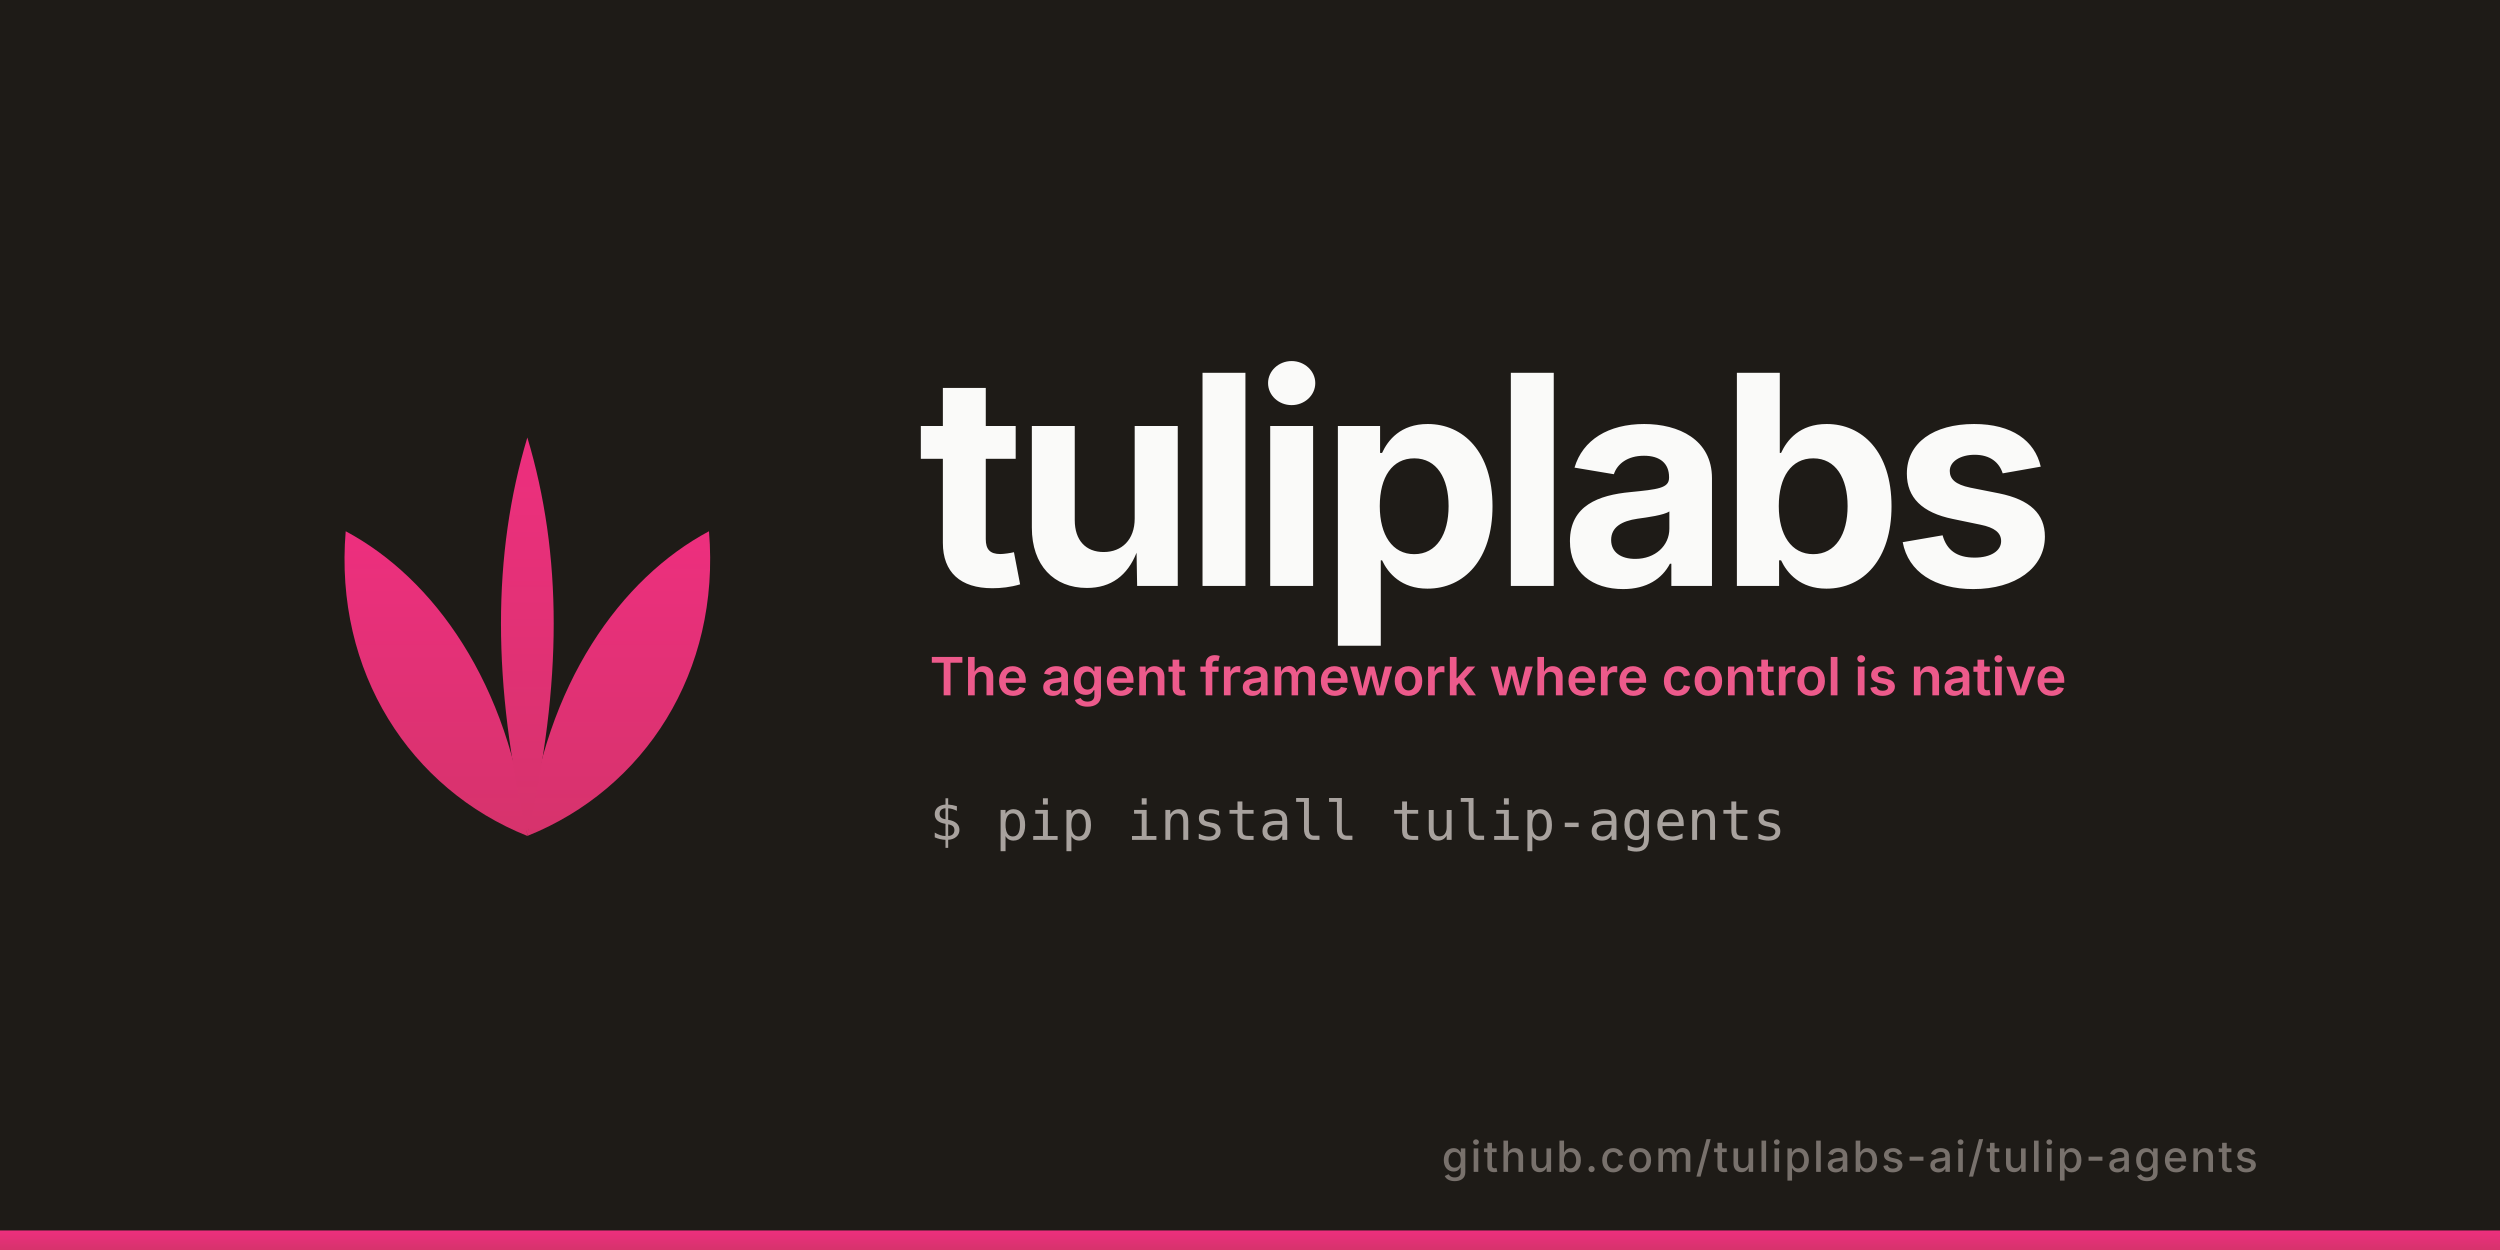
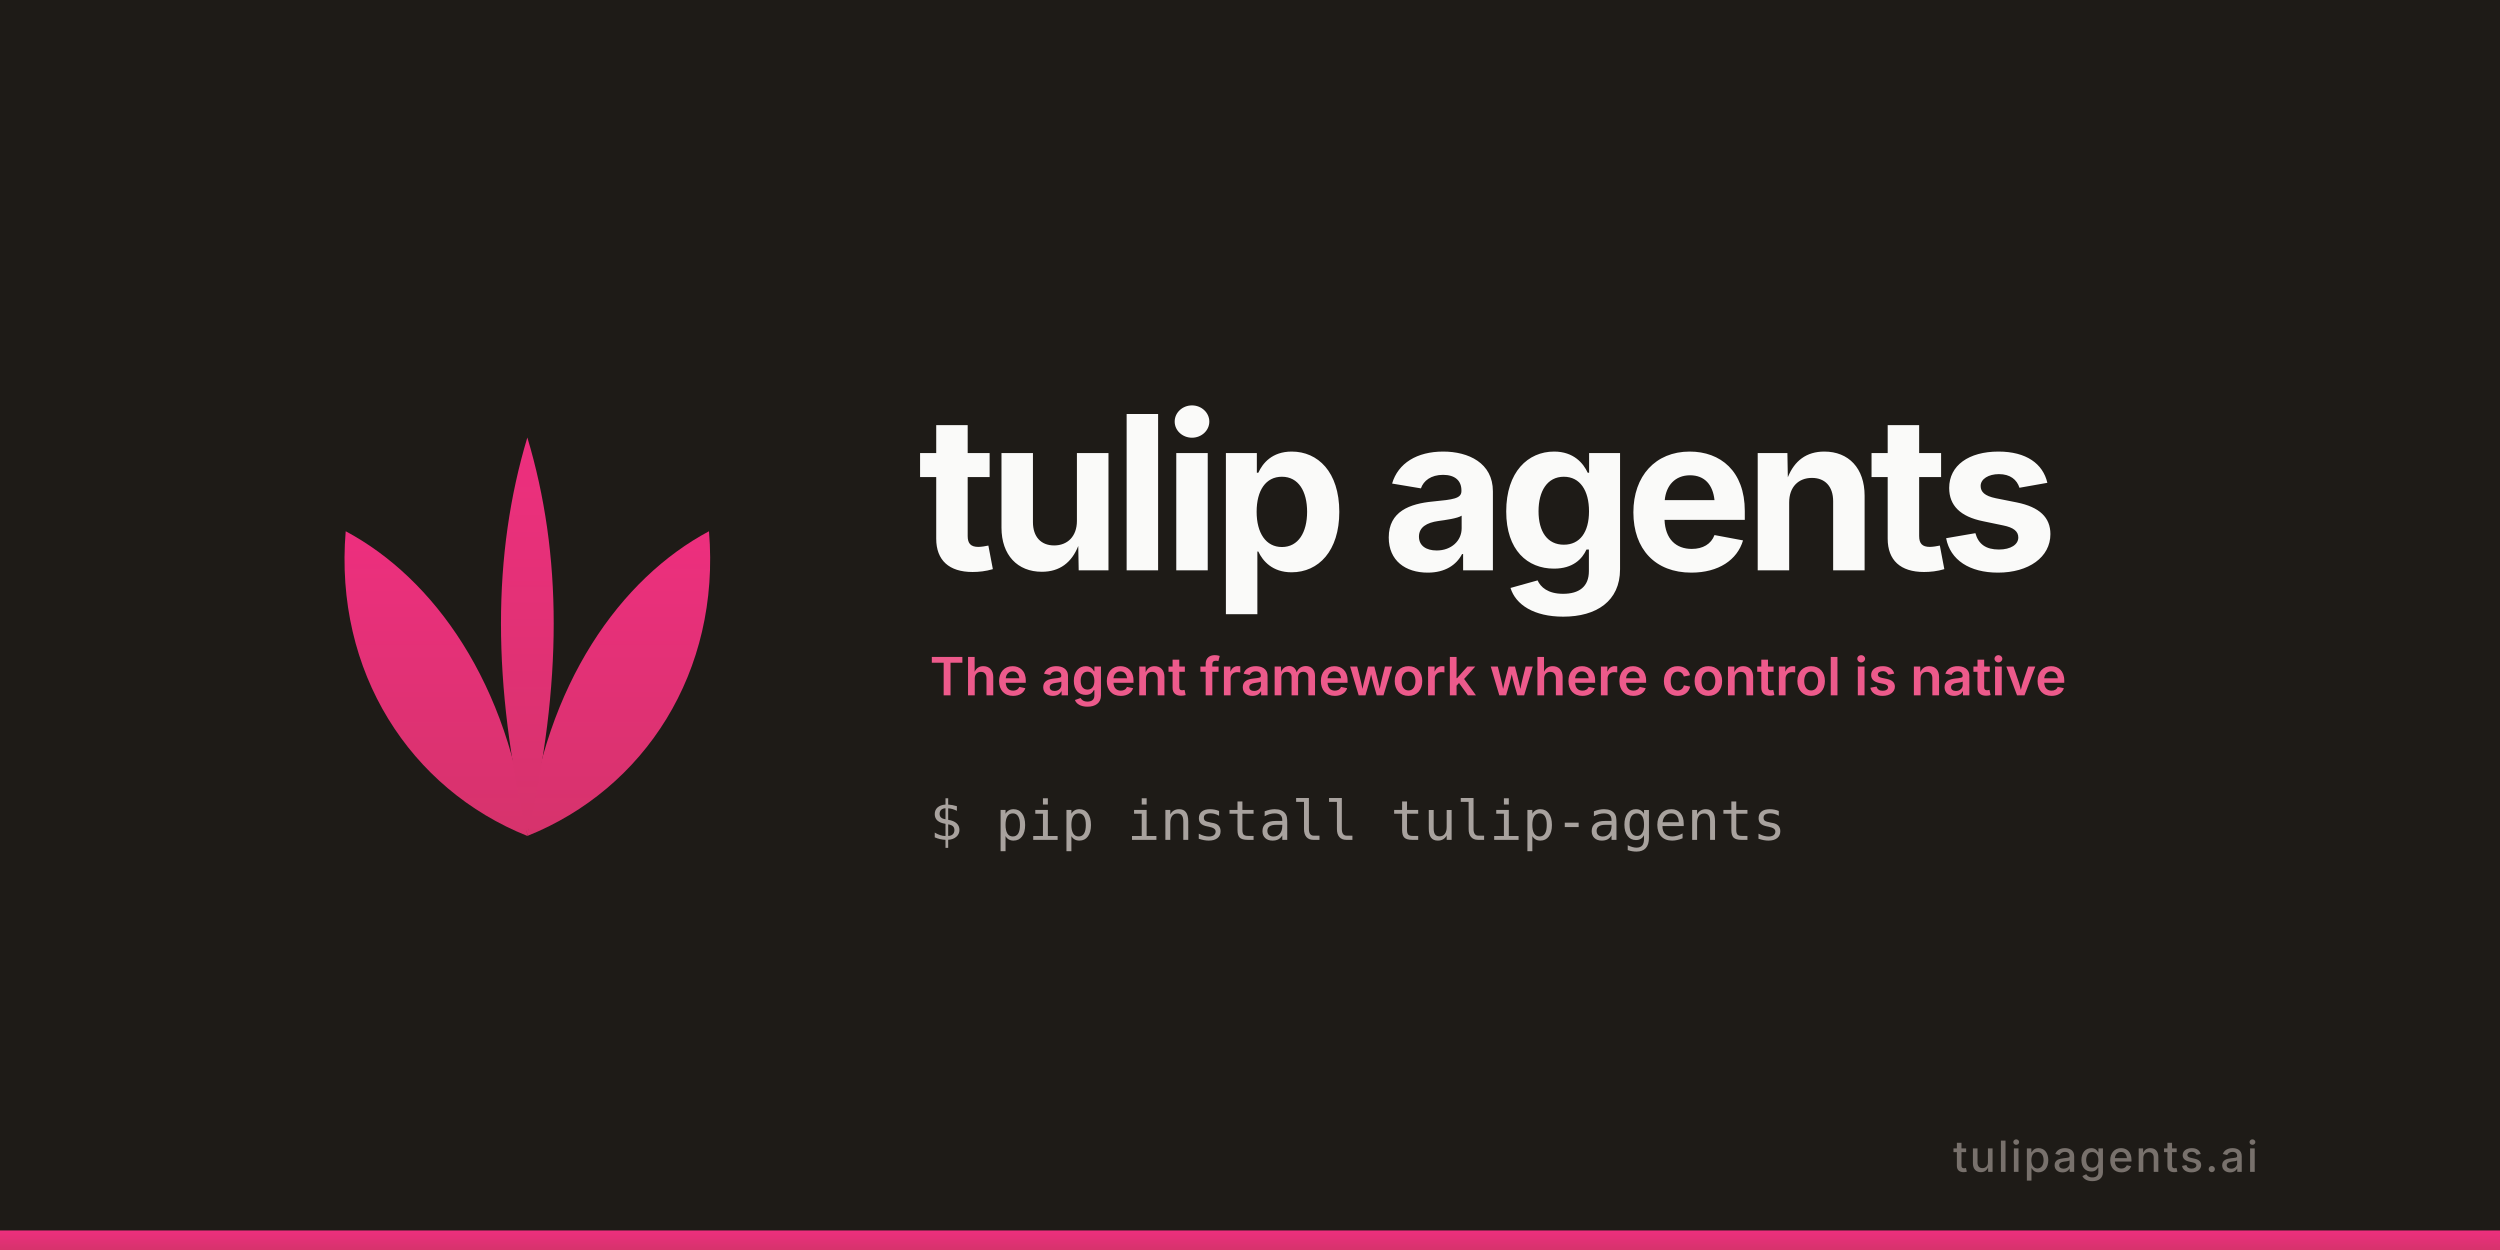
<svg xmlns="http://www.w3.org/2000/svg" viewBox="0 0 1280 640" font-family="-apple-system, BlinkMacSystemFont, 'Segoe UI', Inter, Helvetica, sans-serif">
  <defs>
    <linearGradient id="tulipGrad" x1="0" y1="0" x2="0" y2="1">
      <stop offset="0" stop-color="#ED2F7E" />
      <stop offset="1" stop-color="#D6336C" />
    </linearGradient>
  </defs>
  <rect width="1280" height="640" fill="#1E1B17" />
  <rect x="0" y="630" width="1280" height="10" fill="url(#tulipGrad)" />
  <g transform="translate(120,170) scale(3.0)">
    <path d="M50 86 C 30 78 17 58 19 34 C 34 42 47 60 50 86 Z" fill="url(#tulipGrad)" />
    <path d="M50 86 C 70 78 83 58 81 34 C 66 42 53 60 50 86 Z" fill="url(#tulipGrad)" />
    <path d="M50 86 C 44 60 44 38 50 18 C 56 38 56 60 50 86 Z" fill="url(#tulipGrad)" />
  </g>
-   <text x="470" y="300" font-size="150" font-weight="700" fill="#FAFAF9" letter-spacing="-0.04em">tuliplabs</text>
+   <text x="470" y="292" font-size="110" font-weight="700" fill="#FAFAF9" letter-spacing="-0.04em">tulip agents</text>
  <text x="476" y="356" font-size="27" font-weight="600" fill="#ED5A8B">The agent framework where control is native</text>
  <text x="476" y="430" font-size="28" font-weight="500" fill="#A8A29E" font-family="'JetBrains Mono', 'Menlo', monospace">$ pip install tulip-agents</text>
-   <text x="1156" y="600" font-size="22" font-weight="500" fill="#78716C" text-anchor="end" letter-spacing="0.05em">github.com/tuliplabs-ai/tulip-agents</text>
+   <text x="1156" y="600" font-size="22" font-weight="500" fill="#78716C" text-anchor="end" letter-spacing="0.05em">tulipagents.ai</text>
</svg>
